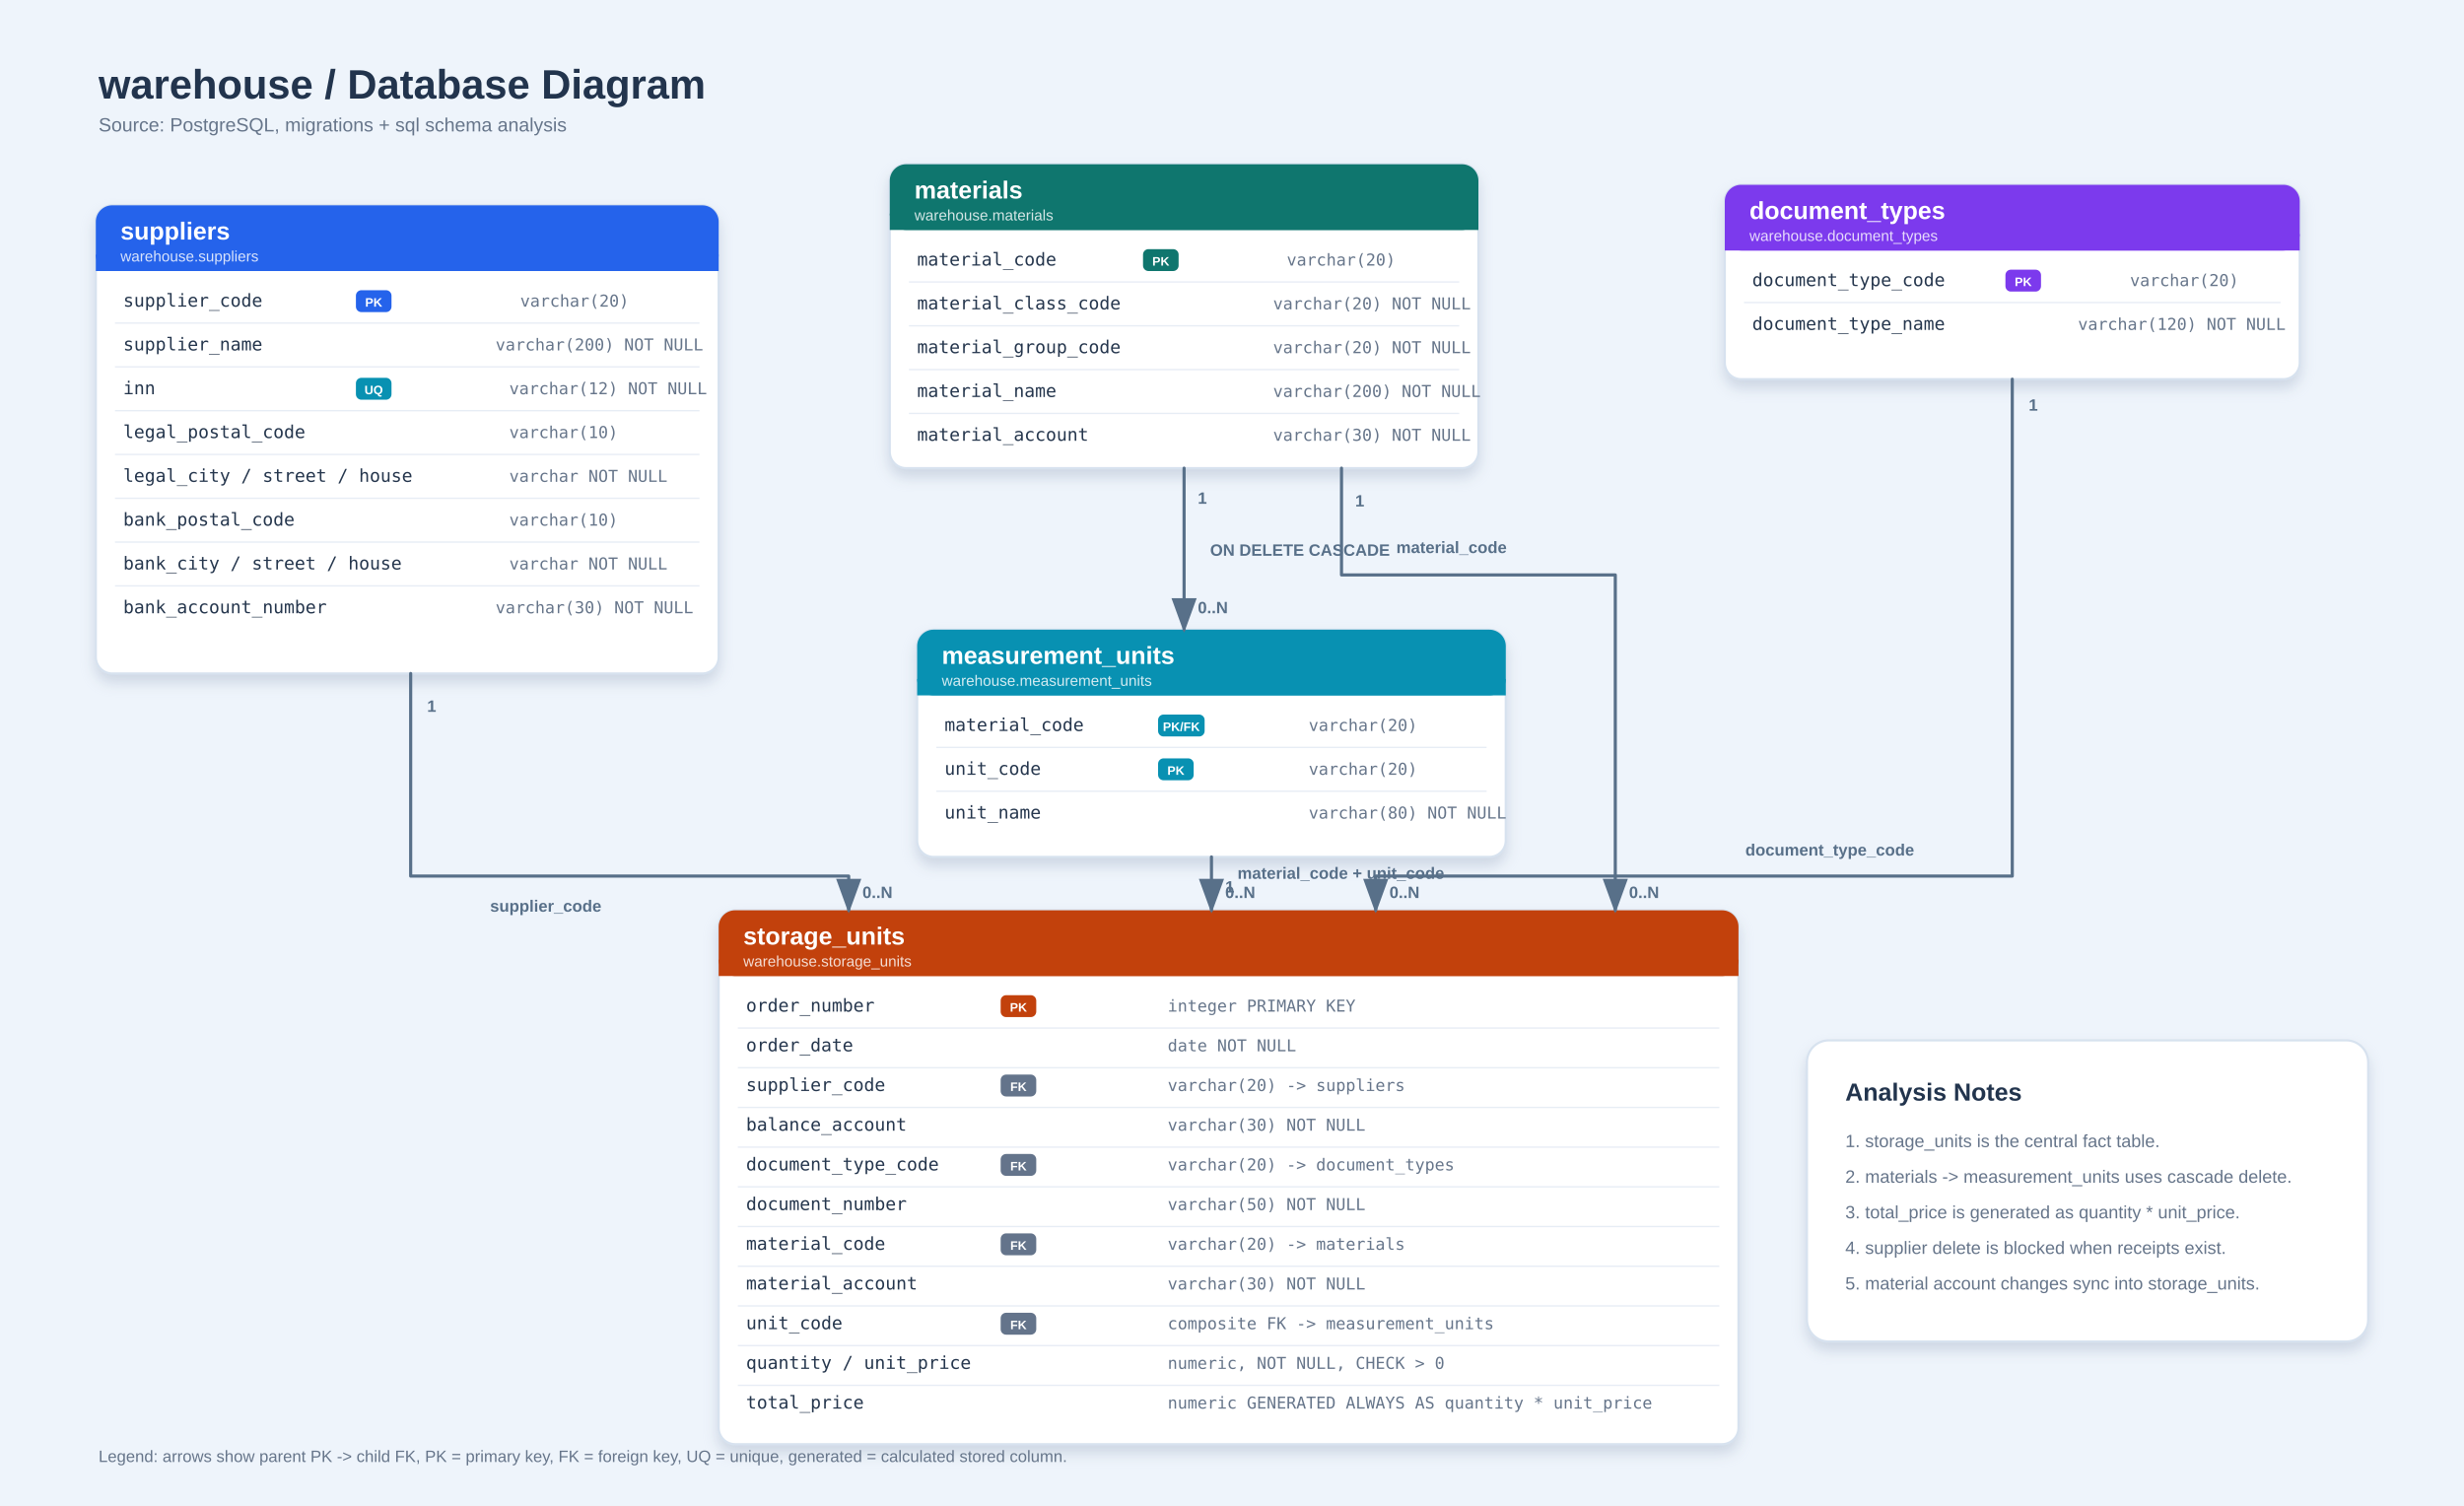
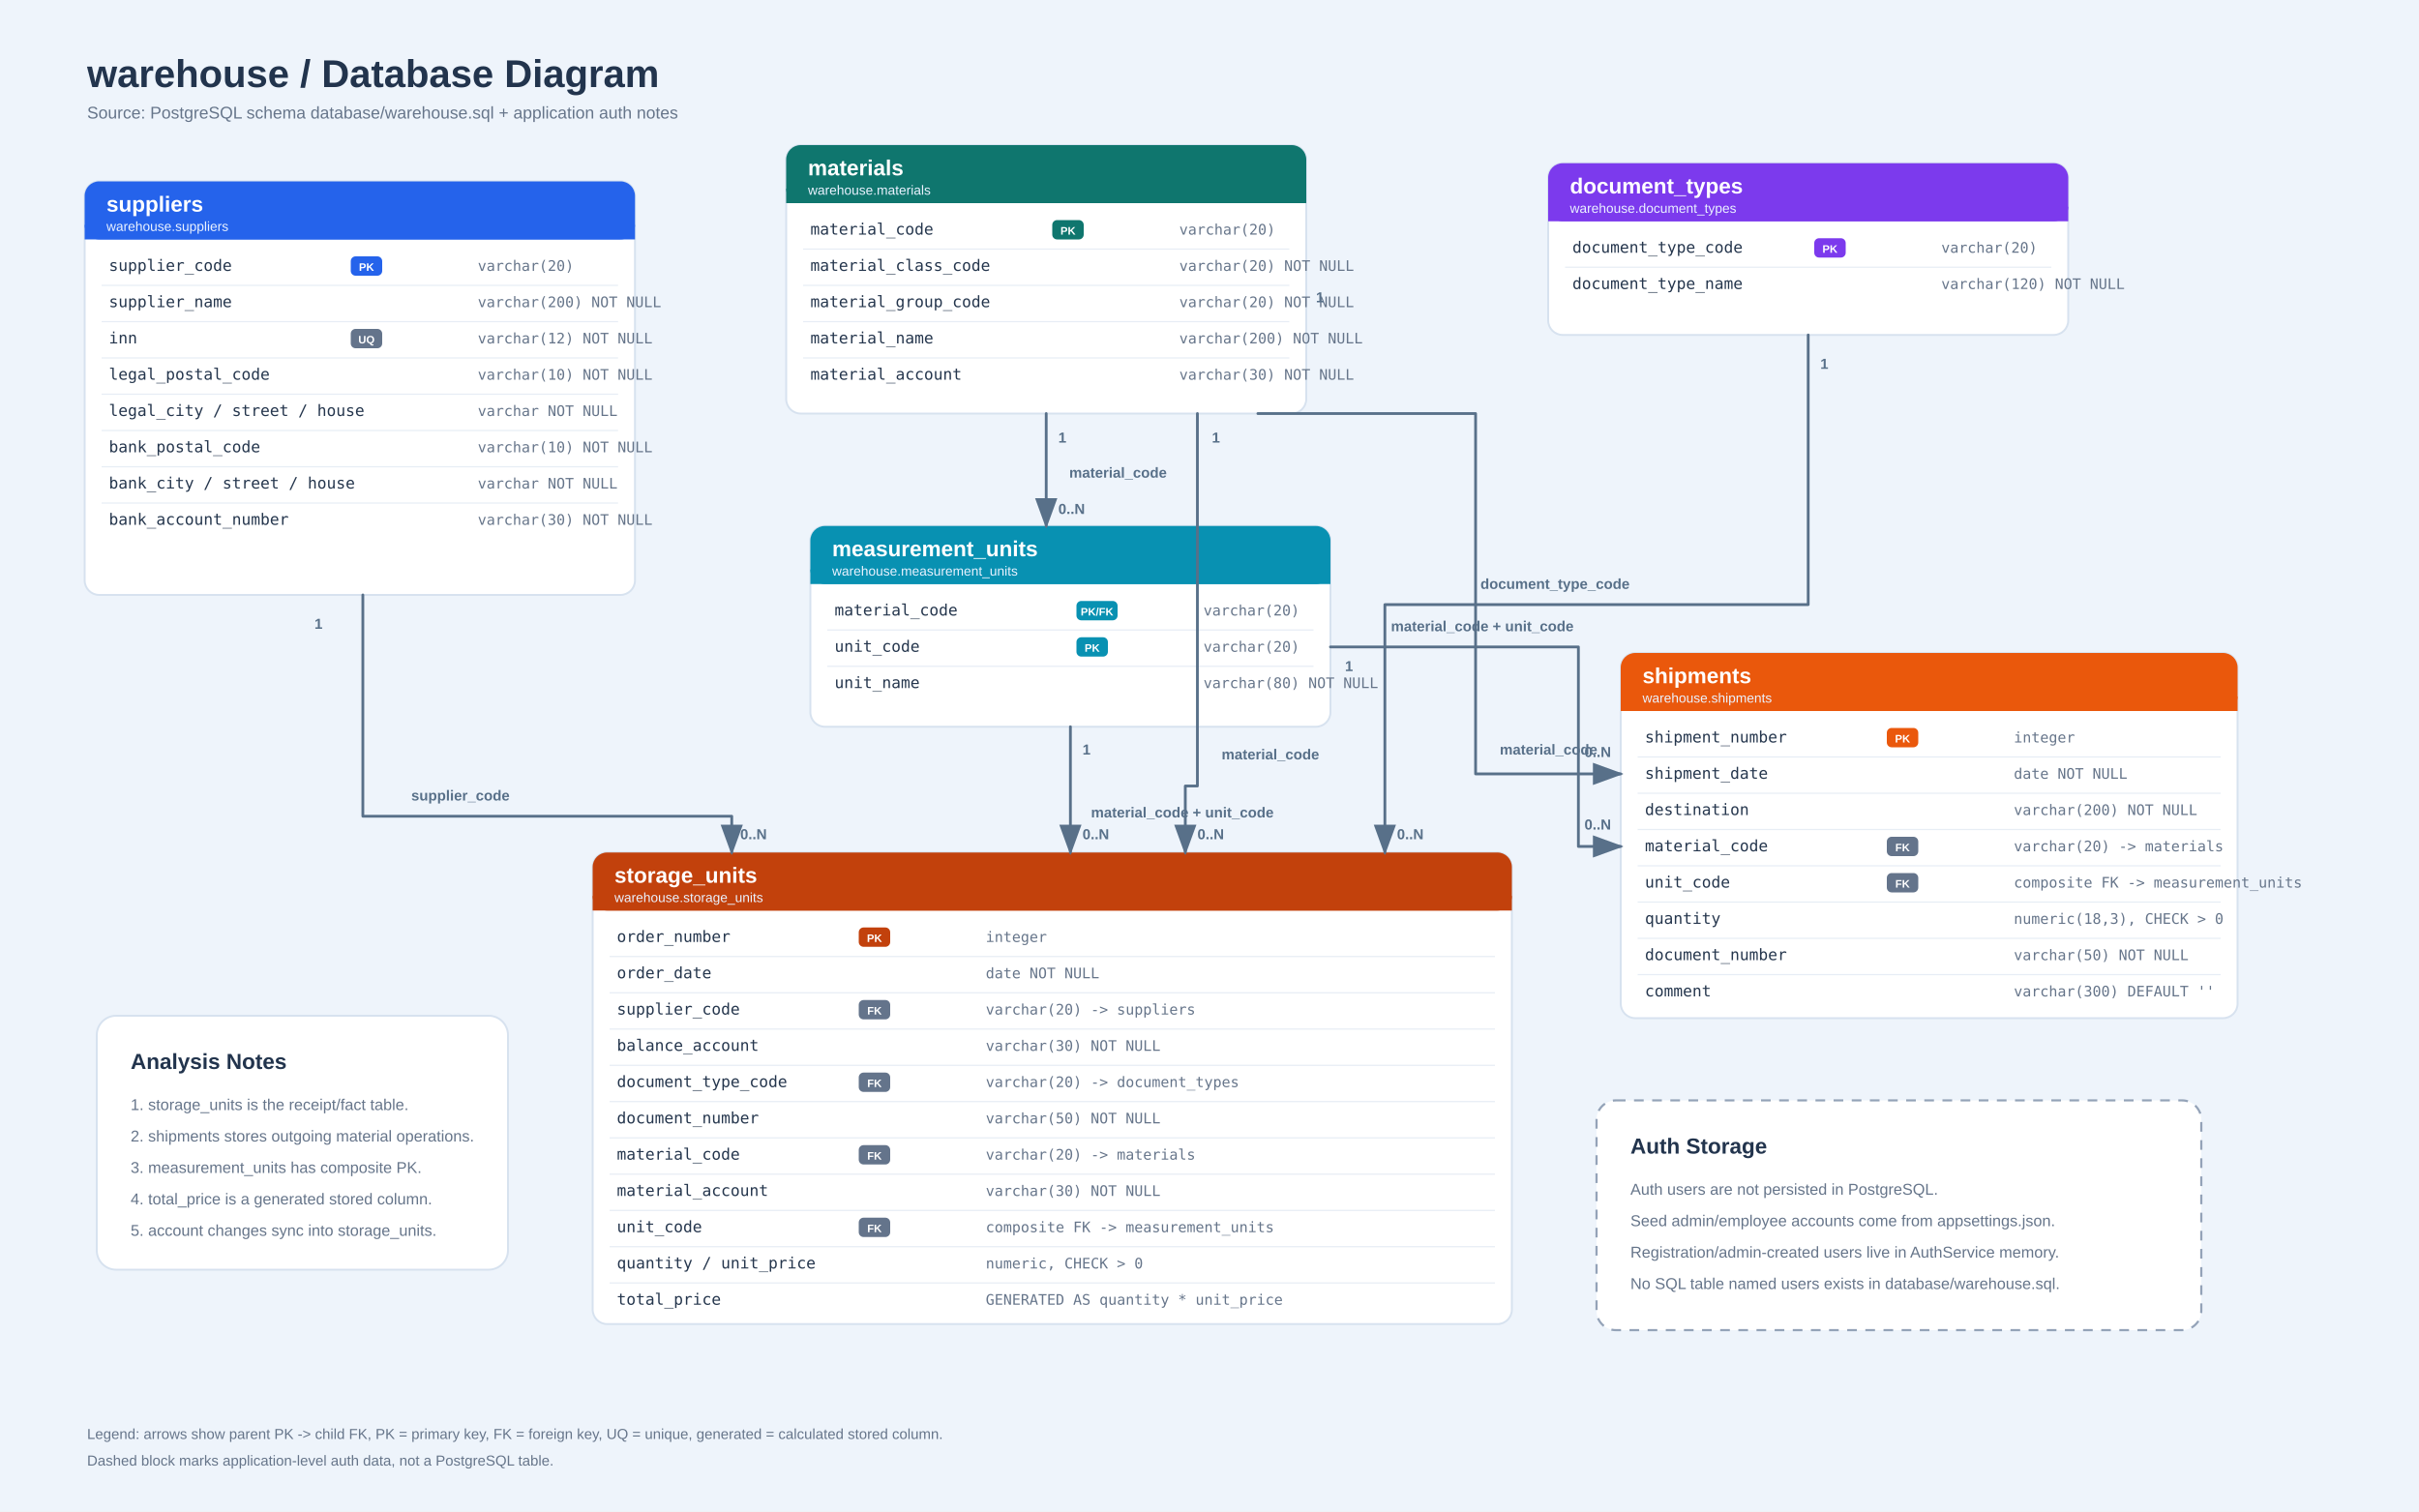
- <svg xmlns="http://www.w3.org/2000/svg" width="1800" height="1100" viewBox="0 0 1800 1100">
+ <svg xmlns="http://www.w3.org/2000/svg" width="2000" height="1250" viewBox="0 0 2000 1250">
  <defs>
-     <filter id="shadow" x="-20%" y="-20%" width="140%" height="150%">
-       <feDropShadow dx="0" dy="6" stdDeviation="5" flood-color="#a7b5c8" flood-opacity="0.45" />
-     </filter>
-     <style>
-       .bg { fill: #eef4fb; }
-       .title { font: 700 30px Arial, sans-serif; fill: #22344d; }
-       .subtitle { font: 500 14px Arial, sans-serif; fill: #66758a; }
-       .table { fill: #ffffff; stroke: #d7e2ef; stroke-width: 1.6; filter: url(#shadow); }
-       .header-text { font: 700 18px Arial, sans-serif; fill: #ffffff; }
-       .schema-text { font: 500 11px Arial, sans-serif; fill: rgba(255,255,255,0.82); }
-       .col { font: 500 13px Consolas, monospace; fill: #25364d; }
-       .type { font: 500 12px Consolas, monospace; fill: #66758a; }
-       .badge { font: 700 9px Arial, sans-serif; fill: #ffffff; }
-       .rowline { stroke: #e7edf5; stroke-width: 1; }
-       .arrow { stroke: #587089; stroke-width: 2.3; fill: none; marker-end: url(#arrow); stroke-linecap: round; stroke-linejoin: round; }
-       .rel-label { font: 600 12px Arial, sans-serif; fill: #587089; }
-       .note-box { fill: #ffffff; stroke: #d7e2ef; stroke-width: 1.6; filter: url(#shadow); }
-       .note-title { font: 700 18px Arial, sans-serif; fill: #22344d; }
-       .note { font: 500 13px Arial, sans-serif; fill: #66758a; }
-       .legend { font: 500 12px Arial, sans-serif; fill: #66758a; }
-     </style>
    <marker id="arrow" markerWidth="12" markerHeight="12" refX="10" refY="4" orient="auto" markerUnits="strokeWidth">
      <path d="M0,0 L0,8 L11,4 z" fill="#587089" />
    </marker>
  </defs>
-   <rect x="0" y="0" width="1800" height="1100" class="bg" />
-   <text x="72" y="72" class="title">warehouse / Database Diagram</text>
-   <text x="72" y="96" class="subtitle">Source: PostgreSQL, migrations + sql schema analysis</text>
+   <rect x="0" y="0" width="2000" height="1250" style="fill:#eef4fb" />
+   <text x="72" y="72" style="font-family:Arial,sans-serif;font-size:32px;font-weight:700;fill:#22344d">warehouse / Database Diagram</text>
+   <text x="72" y="98" style="font-family:Arial,sans-serif;font-size:14px;font-weight:500;fill:#66758a">Source: PostgreSQL schema database/warehouse.sql + application auth notes</text>
  <g transform="translate(70 150)">
-     <rect x="0" y="0" width="455" height="342" rx="12" ry="12" class="table" />
+     <rect x="0" y="0" width="455" height="342" rx="12" ry="12" style="fill:#ffffff;stroke:#d7e2ef;stroke-width:1.6" />
    <rect x="0" y="0" width="455" height="48" rx="12" ry="12" fill="#2563eb" />
    <path d="M0 36 H455 V48 H0 Z" fill="#2563eb" />
-     <text x="18" y="25" class="header-text">suppliers</text>
-     <text x="18" y="41" class="schema-text">warehouse.suppliers</text>
-     <text x="20" y="74" class="col">supplier_code</text>
-     <rect x="190" y="62" width="26" height="16" rx="4" fill="#2563eb" />
-     <text x="203" y="74" text-anchor="middle" class="badge">PK</text>
-     <text x="310" y="74" class="type">varchar(20)</text>
-     <line x1="14" y1="86" x2="441" y2="86" class="rowline" />
-     <text x="20" y="106" class="col">supplier_name</text>
-     <text x="292" y="106" class="type">varchar(200) NOT NULL</text>
-     <line x1="14" y1="118" x2="441" y2="118" class="rowline" />
-     <text x="20" y="138" class="col">inn</text>
-     <rect x="190" y="126" width="26" height="16" rx="4" fill="#0891b2" />
-     <text x="203" y="138" text-anchor="middle" class="badge">UQ</text>
-     <text x="302" y="138" class="type">varchar(12) NOT NULL</text>
-     <line x1="14" y1="150" x2="441" y2="150" class="rowline" />
-     <text x="20" y="170" class="col">legal_postal_code</text>
-     <text x="302" y="170" class="type">varchar(10)</text>
-     <line x1="14" y1="182" x2="441" y2="182" class="rowline" />
-     <text x="20" y="202" class="col">legal_city / street / house</text>
-     <text x="302" y="202" class="type">varchar NOT NULL</text>
-     <line x1="14" y1="214" x2="441" y2="214" class="rowline" />
-     <text x="20" y="234" class="col">bank_postal_code</text>
-     <text x="302" y="234" class="type">varchar(10)</text>
-     <line x1="14" y1="246" x2="441" y2="246" class="rowline" />
-     <text x="20" y="266" class="col">bank_city / street / house</text>
-     <text x="302" y="266" class="type">varchar NOT NULL</text>
-     <line x1="14" y1="278" x2="441" y2="278" class="rowline" />
-     <text x="20" y="298" class="col">bank_account_number</text>
-     <text x="292" y="298" class="type">varchar(30) NOT NULL</text>
+     <text x="18" y="25" style="font-family:Arial,sans-serif;font-size:18px;font-weight:700;fill:#ffffff">suppliers</text>
+     <text x="18" y="41" style="font-family:Arial,sans-serif;font-size:11px;font-weight:500;fill:#eaf2ff">warehouse.suppliers</text>
+     <text x="20" y="74" style="font-family:Consolas,monospace;font-size:13px;font-weight:500;fill:#25364d">supplier_code</text>
+     <rect x="220" y="62" width="26" height="16" rx="4" fill="#2563eb" />
+     <text x="233" y="74" text-anchor="middle" style="font-family:Arial,sans-serif;font-size:9px;font-weight:700;fill:#ffffff">PK</text>
+     <text x="325" y="74" style="font-family:Consolas,monospace;font-size:12px;font-weight:500;fill:#66758a">varchar(20)</text>
+     <line x1="14" y1="86" x2="441" y2="86" style="stroke:#e7edf5;stroke-width:1" />
+     <text x="20" y="104" style="font-family:Consolas,monospace;font-size:13px;font-weight:500;fill:#25364d">supplier_name</text>
+     <text x="325" y="104" style="font-family:Consolas,monospace;font-size:12px;font-weight:500;fill:#66758a">varchar(200) NOT NULL</text>
+     <line x1="14" y1="116" x2="441" y2="116" style="stroke:#e7edf5;stroke-width:1" />
+     <text x="20" y="134" style="font-family:Consolas,monospace;font-size:13px;font-weight:500;fill:#25364d">inn</text>
+     <rect x="220" y="122" width="26" height="16" rx="4" fill="#64748b" />
+     <text x="233" y="134" text-anchor="middle" style="font-family:Arial,sans-serif;font-size:9px;font-weight:700;fill:#ffffff">UQ</text>
+     <text x="325" y="134" style="font-family:Consolas,monospace;font-size:12px;font-weight:500;fill:#66758a">varchar(12) NOT NULL</text>
+     <line x1="14" y1="146" x2="441" y2="146" style="stroke:#e7edf5;stroke-width:1" />
+     <text x="20" y="164" style="font-family:Consolas,monospace;font-size:13px;font-weight:500;fill:#25364d">legal_postal_code</text>
+     <text x="325" y="164" style="font-family:Consolas,monospace;font-size:12px;font-weight:500;fill:#66758a">varchar(10) NOT NULL</text>
+     <line x1="14" y1="176" x2="441" y2="176" style="stroke:#e7edf5;stroke-width:1" />
+     <text x="20" y="194" style="font-family:Consolas,monospace;font-size:13px;font-weight:500;fill:#25364d">legal_city / street / house</text>
+     <text x="325" y="194" style="font-family:Consolas,monospace;font-size:12px;font-weight:500;fill:#66758a">varchar NOT NULL</text>
+     <line x1="14" y1="206" x2="441" y2="206" style="stroke:#e7edf5;stroke-width:1" />
+     <text x="20" y="224" style="font-family:Consolas,monospace;font-size:13px;font-weight:500;fill:#25364d">bank_postal_code</text>
+     <text x="325" y="224" style="font-family:Consolas,monospace;font-size:12px;font-weight:500;fill:#66758a">varchar(10) NOT NULL</text>
+     <line x1="14" y1="236" x2="441" y2="236" style="stroke:#e7edf5;stroke-width:1" />
+     <text x="20" y="254" style="font-family:Consolas,monospace;font-size:13px;font-weight:500;fill:#25364d">bank_city / street / house</text>
+     <text x="325" y="254" style="font-family:Consolas,monospace;font-size:12px;font-weight:500;fill:#66758a">varchar NOT NULL</text>
+     <line x1="14" y1="266" x2="441" y2="266" style="stroke:#e7edf5;stroke-width:1" />
+     <text x="20" y="284" style="font-family:Consolas,monospace;font-size:13px;font-weight:500;fill:#25364d">bank_account_number</text>
+     <text x="325" y="284" style="font-family:Consolas,monospace;font-size:12px;font-weight:500;fill:#66758a">varchar(30) NOT NULL</text>
  </g>
  <g transform="translate(650 120)">
-     <rect x="0" y="0" width="430" height="222" rx="12" ry="12" class="table" />
+     <rect x="0" y="0" width="430" height="222" rx="12" ry="12" style="fill:#ffffff;stroke:#d7e2ef;stroke-width:1.6" />
    <rect x="0" y="0" width="430" height="48" rx="12" ry="12" fill="#0f766e" />
    <path d="M0 36 H430 V48 H0 Z" fill="#0f766e" />
-     <text x="18" y="25" class="header-text">materials</text>
-     <text x="18" y="41" class="schema-text">warehouse.materials</text>
-     <text x="20" y="74" class="col">material_code</text>
-     <rect x="185" y="62" width="26" height="16" rx="4" fill="#0f766e" />
-     <text x="198" y="74" text-anchor="middle" class="badge">PK</text>
-     <text x="290" y="74" class="type">varchar(20)</text>
-     <line x1="14" y1="86" x2="416" y2="86" class="rowline" />
-     <text x="20" y="106" class="col">material_class_code</text>
-     <text x="280" y="106" class="type">varchar(20) NOT NULL</text>
-     <line x1="14" y1="118" x2="416" y2="118" class="rowline" />
-     <text x="20" y="138" class="col">material_group_code</text>
-     <text x="280" y="138" class="type">varchar(20) NOT NULL</text>
-     <line x1="14" y1="150" x2="416" y2="150" class="rowline" />
-     <text x="20" y="170" class="col">material_name</text>
-     <text x="280" y="170" class="type">varchar(200) NOT NULL</text>
-     <line x1="14" y1="182" x2="416" y2="182" class="rowline" />
-     <text x="20" y="202" class="col">material_account</text>
-     <text x="280" y="202" class="type">varchar(30) NOT NULL</text>
-   </g>
-   <g transform="translate(1260 135)">
-     <rect x="0" y="0" width="420" height="142" rx="12" ry="12" class="table" />
-     <rect x="0" y="0" width="420" height="48" rx="12" ry="12" fill="#7c3aed" />
-     <path d="M0 36 H420 V48 H0 Z" fill="#7c3aed" />
-     <text x="18" y="25" class="header-text">document_types</text>
-     <text x="18" y="41" class="schema-text">warehouse.document_types</text>
-     <text x="20" y="74" class="col">document_type_code</text>
-     <rect x="205" y="62" width="26" height="16" rx="4" fill="#7c3aed" />
-     <text x="218" y="74" text-anchor="middle" class="badge">PK</text>
-     <text x="296" y="74" class="type">varchar(20)</text>
-     <line x1="14" y1="86" x2="406" y2="86" class="rowline" />
-     <text x="20" y="106" class="col">document_type_name</text>
-     <text x="258" y="106" class="type">varchar(120) NOT NULL</text>
-   </g>
-   <g transform="translate(670 460)">
-     <rect x="0" y="0" width="430" height="166" rx="12" ry="12" class="table" />
+     <text x="18" y="25" style="font-family:Arial,sans-serif;font-size:18px;font-weight:700;fill:#ffffff">materials</text>
+     <text x="18" y="41" style="font-family:Arial,sans-serif;font-size:11px;font-weight:500;fill:#eaf2ff">warehouse.materials</text>
+     <text x="20" y="74" style="font-family:Consolas,monospace;font-size:13px;font-weight:500;fill:#25364d">material_code</text>
+     <rect x="220" y="62" width="26" height="16" rx="4" fill="#0f766e" />
+     <text x="233" y="74" text-anchor="middle" style="font-family:Arial,sans-serif;font-size:9px;font-weight:700;fill:#ffffff">PK</text>
+     <text x="325" y="74" style="font-family:Consolas,monospace;font-size:12px;font-weight:500;fill:#66758a">varchar(20)</text>
+     <line x1="14" y1="86" x2="416" y2="86" style="stroke:#e7edf5;stroke-width:1" />
+     <text x="20" y="104" style="font-family:Consolas,monospace;font-size:13px;font-weight:500;fill:#25364d">material_class_code</text>
+     <text x="325" y="104" style="font-family:Consolas,monospace;font-size:12px;font-weight:500;fill:#66758a">varchar(20) NOT NULL</text>
+     <line x1="14" y1="116" x2="416" y2="116" style="stroke:#e7edf5;stroke-width:1" />
+     <text x="20" y="134" style="font-family:Consolas,monospace;font-size:13px;font-weight:500;fill:#25364d">material_group_code</text>
+     <text x="325" y="134" style="font-family:Consolas,monospace;font-size:12px;font-weight:500;fill:#66758a">varchar(20) NOT NULL</text>
+     <line x1="14" y1="146" x2="416" y2="146" style="stroke:#e7edf5;stroke-width:1" />
+     <text x="20" y="164" style="font-family:Consolas,monospace;font-size:13px;font-weight:500;fill:#25364d">material_name</text>
+     <text x="325" y="164" style="font-family:Consolas,monospace;font-size:12px;font-weight:500;fill:#66758a">varchar(200) NOT NULL</text>
+     <line x1="14" y1="176" x2="416" y2="176" style="stroke:#e7edf5;stroke-width:1" />
+     <text x="20" y="194" style="font-family:Consolas,monospace;font-size:13px;font-weight:500;fill:#25364d">material_account</text>
+     <text x="325" y="194" style="font-family:Consolas,monospace;font-size:12px;font-weight:500;fill:#66758a">varchar(30) NOT NULL</text>
+   </g>
+   <g transform="translate(1280 135)">
+     <rect x="0" y="0" width="430" height="142" rx="12" ry="12" style="fill:#ffffff;stroke:#d7e2ef;stroke-width:1.6" />
+     <rect x="0" y="0" width="430" height="48" rx="12" ry="12" fill="#7c3aed" />
+     <path d="M0 36 H430 V48 H0 Z" fill="#7c3aed" />
+     <text x="18" y="25" style="font-family:Arial,sans-serif;font-size:18px;font-weight:700;fill:#ffffff">document_types</text>
+     <text x="18" y="41" style="font-family:Arial,sans-serif;font-size:11px;font-weight:500;fill:#eaf2ff">warehouse.document_types</text>
+     <text x="20" y="74" style="font-family:Consolas,monospace;font-size:13px;font-weight:500;fill:#25364d">document_type_code</text>
+     <rect x="220" y="62" width="26" height="16" rx="4" fill="#7c3aed" />
+     <text x="233" y="74" text-anchor="middle" style="font-family:Arial,sans-serif;font-size:9px;font-weight:700;fill:#ffffff">PK</text>
+     <text x="325" y="74" style="font-family:Consolas,monospace;font-size:12px;font-weight:500;fill:#66758a">varchar(20)</text>
+     <line x1="14" y1="86" x2="416" y2="86" style="stroke:#e7edf5;stroke-width:1" />
+     <text x="20" y="104" style="font-family:Consolas,monospace;font-size:13px;font-weight:500;fill:#25364d">document_type_name</text>
+     <text x="325" y="104" style="font-family:Consolas,monospace;font-size:12px;font-weight:500;fill:#66758a">varchar(120) NOT NULL</text>
+   </g>
+   <g transform="translate(670 435)">
+     <rect x="0" y="0" width="430" height="166" rx="12" ry="12" style="fill:#ffffff;stroke:#d7e2ef;stroke-width:1.6" />
    <rect x="0" y="0" width="430" height="48" rx="12" ry="12" fill="#0891b2" />
    <path d="M0 36 H430 V48 H0 Z" fill="#0891b2" />
-     <text x="18" y="25" class="header-text">measurement_units</text>
-     <text x="18" y="41" class="schema-text">warehouse.measurement_units</text>
-     <text x="20" y="74" class="col">material_code</text>
-     <rect x="176" y="62" width="34" height="16" rx="4" fill="#0891b2" />
-     <text x="193" y="74" text-anchor="middle" class="badge">PK/FK</text>
-     <text x="286" y="74" class="type">varchar(20)</text>
-     <line x1="14" y1="86" x2="416" y2="86" class="rowline" />
-     <text x="20" y="106" class="col">unit_code</text>
-     <rect x="176" y="94" width="26" height="16" rx="4" fill="#0891b2" />
-     <text x="189" y="106" text-anchor="middle" class="badge">PK</text>
-     <text x="286" y="106" class="type">varchar(20)</text>
-     <line x1="14" y1="118" x2="416" y2="118" class="rowline" />
-     <text x="20" y="138" class="col">unit_name</text>
-     <text x="286" y="138" class="type">varchar(80) NOT NULL</text>
-   </g>
-   <g transform="translate(525 665)">
-     <rect x="0" y="0" width="745" height="390" rx="12" ry="12" class="table" />
-     <rect x="0" y="0" width="745" height="48" rx="12" ry="12" fill="#c2410c" />
-     <path d="M0 36 H745 V48 H0 Z" fill="#c2410c" />
-     <text x="18" y="25" class="header-text">storage_units</text>
-     <text x="18" y="41" class="schema-text">warehouse.storage_units</text>
-     <text x="20" y="74" class="col">order_number</text>
-     <rect x="206" y="62" width="26" height="16" rx="4" fill="#c2410c" />
-     <text x="219" y="74" text-anchor="middle" class="badge">PK</text>
-     <text x="328" y="74" class="type">integer PRIMARY KEY</text>
-     <line x1="14" y1="86" x2="731" y2="86" class="rowline" />
-     <text x="20" y="103" class="col">order_date</text>
-     <text x="328" y="103" class="type">date NOT NULL</text>
-     <line x1="14" y1="115" x2="731" y2="115" class="rowline" />
-     <text x="20" y="132" class="col">supplier_code</text>
-     <rect x="206" y="120" width="26" height="16" rx="4" fill="#64748b" />
-     <text x="219" y="132" text-anchor="middle" class="badge">FK</text>
-     <text x="328" y="132" class="type">varchar(20) -&gt; suppliers</text>
-     <line x1="14" y1="144" x2="731" y2="144" class="rowline" />
-     <text x="20" y="161" class="col">balance_account</text>
-     <text x="328" y="161" class="type">varchar(30) NOT NULL</text>
-     <line x1="14" y1="173" x2="731" y2="173" class="rowline" />
-     <text x="20" y="190" class="col">document_type_code</text>
-     <rect x="206" y="178" width="26" height="16" rx="4" fill="#64748b" />
-     <text x="219" y="190" text-anchor="middle" class="badge">FK</text>
-     <text x="328" y="190" class="type">varchar(20) -&gt; document_types</text>
-     <line x1="14" y1="202" x2="731" y2="202" class="rowline" />
-     <text x="20" y="219" class="col">document_number</text>
-     <text x="328" y="219" class="type">varchar(50) NOT NULL</text>
-     <line x1="14" y1="231" x2="731" y2="231" class="rowline" />
-     <text x="20" y="248" class="col">material_code</text>
-     <rect x="206" y="236" width="26" height="16" rx="4" fill="#64748b" />
-     <text x="219" y="248" text-anchor="middle" class="badge">FK</text>
-     <text x="328" y="248" class="type">varchar(20) -&gt; materials</text>
-     <line x1="14" y1="260" x2="731" y2="260" class="rowline" />
-     <text x="20" y="277" class="col">material_account</text>
-     <text x="328" y="277" class="type">varchar(30) NOT NULL</text>
-     <line x1="14" y1="289" x2="731" y2="289" class="rowline" />
-     <text x="20" y="306" class="col">unit_code</text>
-     <rect x="206" y="294" width="26" height="16" rx="4" fill="#64748b" />
-     <text x="219" y="306" text-anchor="middle" class="badge">FK</text>
-     <text x="328" y="306" class="type">composite FK -&gt; measurement_units</text>
-     <line x1="14" y1="318" x2="731" y2="318" class="rowline" />
-     <text x="20" y="335" class="col">quantity / unit_price</text>
-     <text x="328" y="335" class="type">numeric, NOT NULL, CHECK &gt; 0</text>
-     <line x1="14" y1="347" x2="731" y2="347" class="rowline" />
-     <text x="20" y="364" class="col">total_price</text>
-     <text x="328" y="364" class="type">numeric GENERATED ALWAYS AS quantity * unit_price</text>
-   </g>
-   <path d="M300 492 L300 640 L620 640 L620 665" class="arrow" />
-   <text x="312" y="520" class="rel-label">1</text>
-   <text x="630" y="656" class="rel-label">0..N</text>
-   <text x="358" y="666" class="rel-label">supplier_code</text>
-   <path d="M865 342 L865 460" class="arrow" />
-   <text x="875" y="368" class="rel-label">1</text>
-   <text x="875" y="448" class="rel-label">0..N</text>
-   <text x="884" y="406" class="rel-label">ON DELETE CASCADE</text>
-   <path d="M980 342 L980 420 L1180 420 L1180 640 L1005 640 L1005 665" class="arrow" />
-   <text x="990" y="370" class="rel-label">1</text>
-   <text x="1015" y="656" class="rel-label">0..N</text>
-   <text x="1020" y="404" class="rel-label">material_code</text>
-   <path d="M885 626 L885 665" class="arrow" />
-   <text x="895" y="652" class="rel-label">1</text>
-   <text x="895" y="656" class="rel-label">0..N</text>
-   <text x="904" y="642" class="rel-label">material_code + unit_code</text>
-   <path d="M1470 277 L1470 640 L1180 640 L1180 665" class="arrow" />
-   <text x="1482" y="300" class="rel-label">1</text>
-   <text x="1190" y="656" class="rel-label">0..N</text>
-   <text x="1275" y="625" class="rel-label">document_type_code</text>
-   <g transform="translate(1320 760)">
-     <rect x="0" y="0" width="410" height="220" rx="16" ry="16" class="note-box" />
-     <text x="28" y="44" class="note-title">Analysis Notes</text>
-     <text x="28" y="78" class="note">1. storage_units is the central fact table.</text>
-     <text x="28" y="104" class="note">2. materials -&gt; measurement_units uses cascade delete.</text>
-     <text x="28" y="130" class="note">3. total_price is generated as quantity * unit_price.</text>
-     <text x="28" y="156" class="note">4. supplier delete is blocked when receipts exist.</text>
-     <text x="28" y="182" class="note">5. material account changes sync into storage_units.</text>
-   </g>
-   <text x="72" y="1068" class="legend">Legend: arrows show parent PK -&gt; child FK, PK = primary key, FK = foreign key, UQ = unique, generated = calculated stored column.</text>
+     <text x="18" y="25" style="font-family:Arial,sans-serif;font-size:18px;font-weight:700;fill:#ffffff">measurement_units</text>
+     <text x="18" y="41" style="font-family:Arial,sans-serif;font-size:11px;font-weight:500;fill:#eaf2ff">warehouse.measurement_units</text>
+     <text x="20" y="74" style="font-family:Consolas,monospace;font-size:13px;font-weight:500;fill:#25364d">material_code</text>
+     <rect x="220" y="62" width="34" height="16" rx="4" fill="#0891b2" />
+     <text x="237" y="74" text-anchor="middle" style="font-family:Arial,sans-serif;font-size:9px;font-weight:700;fill:#ffffff">PK/FK</text>
+     <text x="325" y="74" style="font-family:Consolas,monospace;font-size:12px;font-weight:500;fill:#66758a">varchar(20)</text>
+     <line x1="14" y1="86" x2="416" y2="86" style="stroke:#e7edf5;stroke-width:1" />
+     <text x="20" y="104" style="font-family:Consolas,monospace;font-size:13px;font-weight:500;fill:#25364d">unit_code</text>
+     <rect x="220" y="92" width="26" height="16" rx="4" fill="#0891b2" />
+     <text x="233" y="104" text-anchor="middle" style="font-family:Arial,sans-serif;font-size:9px;font-weight:700;fill:#ffffff">PK</text>
+     <text x="325" y="104" style="font-family:Consolas,monospace;font-size:12px;font-weight:500;fill:#66758a">varchar(20)</text>
+     <line x1="14" y1="116" x2="416" y2="116" style="stroke:#e7edf5;stroke-width:1" />
+     <text x="20" y="134" style="font-family:Consolas,monospace;font-size:13px;font-weight:500;fill:#25364d">unit_name</text>
+     <text x="325" y="134" style="font-family:Consolas,monospace;font-size:12px;font-weight:500;fill:#66758a">varchar(80) NOT NULL</text>
+   </g>
+   <g transform="translate(490 705)">
+     <rect x="0" y="0" width="760" height="390" rx="12" ry="12" style="fill:#ffffff;stroke:#d7e2ef;stroke-width:1.6" />
+     <rect x="0" y="0" width="760" height="48" rx="12" ry="12" fill="#c2410c" />
+     <path d="M0 36 H760 V48 H0 Z" fill="#c2410c" />
+     <text x="18" y="25" style="font-family:Arial,sans-serif;font-size:18px;font-weight:700;fill:#ffffff">storage_units</text>
+     <text x="18" y="41" style="font-family:Arial,sans-serif;font-size:11px;font-weight:500;fill:#eaf2ff">warehouse.storage_units</text>
+     <text x="20" y="74" style="font-family:Consolas,monospace;font-size:13px;font-weight:500;fill:#25364d">order_number</text>
+     <rect x="220" y="62" width="26" height="16" rx="4" fill="#c2410c" />
+     <text x="233" y="74" text-anchor="middle" style="font-family:Arial,sans-serif;font-size:9px;font-weight:700;fill:#ffffff">PK</text>
+     <text x="325" y="74" style="font-family:Consolas,monospace;font-size:12px;font-weight:500;fill:#66758a">integer</text>
+     <line x1="14" y1="86" x2="746" y2="86" style="stroke:#e7edf5;stroke-width:1" />
+     <text x="20" y="104" style="font-family:Consolas,monospace;font-size:13px;font-weight:500;fill:#25364d">order_date</text>
+     <text x="325" y="104" style="font-family:Consolas,monospace;font-size:12px;font-weight:500;fill:#66758a">date NOT NULL</text>
+     <line x1="14" y1="116" x2="746" y2="116" style="stroke:#e7edf5;stroke-width:1" />
+     <text x="20" y="134" style="font-family:Consolas,monospace;font-size:13px;font-weight:500;fill:#25364d">supplier_code</text>
+     <rect x="220" y="122" width="26" height="16" rx="4" fill="#64748b" />
+     <text x="233" y="134" text-anchor="middle" style="font-family:Arial,sans-serif;font-size:9px;font-weight:700;fill:#ffffff">FK</text>
+     <text x="325" y="134" style="font-family:Consolas,monospace;font-size:12px;font-weight:500;fill:#66758a">varchar(20) -&gt; suppliers</text>
+     <line x1="14" y1="146" x2="746" y2="146" style="stroke:#e7edf5;stroke-width:1" />
+     <text x="20" y="164" style="font-family:Consolas,monospace;font-size:13px;font-weight:500;fill:#25364d">balance_account</text>
+     <text x="325" y="164" style="font-family:Consolas,monospace;font-size:12px;font-weight:500;fill:#66758a">varchar(30) NOT NULL</text>
+     <line x1="14" y1="176" x2="746" y2="176" style="stroke:#e7edf5;stroke-width:1" />
+     <text x="20" y="194" style="font-family:Consolas,monospace;font-size:13px;font-weight:500;fill:#25364d">document_type_code</text>
+     <rect x="220" y="182" width="26" height="16" rx="4" fill="#64748b" />
+     <text x="233" y="194" text-anchor="middle" style="font-family:Arial,sans-serif;font-size:9px;font-weight:700;fill:#ffffff">FK</text>
+     <text x="325" y="194" style="font-family:Consolas,monospace;font-size:12px;font-weight:500;fill:#66758a">varchar(20) -&gt; document_types</text>
+     <line x1="14" y1="206" x2="746" y2="206" style="stroke:#e7edf5;stroke-width:1" />
+     <text x="20" y="224" style="font-family:Consolas,monospace;font-size:13px;font-weight:500;fill:#25364d">document_number</text>
+     <text x="325" y="224" style="font-family:Consolas,monospace;font-size:12px;font-weight:500;fill:#66758a">varchar(50) NOT NULL</text>
+     <line x1="14" y1="236" x2="746" y2="236" style="stroke:#e7edf5;stroke-width:1" />
+     <text x="20" y="254" style="font-family:Consolas,monospace;font-size:13px;font-weight:500;fill:#25364d">material_code</text>
+     <rect x="220" y="242" width="26" height="16" rx="4" fill="#64748b" />
+     <text x="233" y="254" text-anchor="middle" style="font-family:Arial,sans-serif;font-size:9px;font-weight:700;fill:#ffffff">FK</text>
+     <text x="325" y="254" style="font-family:Consolas,monospace;font-size:12px;font-weight:500;fill:#66758a">varchar(20) -&gt; materials</text>
+     <line x1="14" y1="266" x2="746" y2="266" style="stroke:#e7edf5;stroke-width:1" />
+     <text x="20" y="284" style="font-family:Consolas,monospace;font-size:13px;font-weight:500;fill:#25364d">material_account</text>
+     <text x="325" y="284" style="font-family:Consolas,monospace;font-size:12px;font-weight:500;fill:#66758a">varchar(30) NOT NULL</text>
+     <line x1="14" y1="296" x2="746" y2="296" style="stroke:#e7edf5;stroke-width:1" />
+     <text x="20" y="314" style="font-family:Consolas,monospace;font-size:13px;font-weight:500;fill:#25364d">unit_code</text>
+     <rect x="220" y="302" width="26" height="16" rx="4" fill="#64748b" />
+     <text x="233" y="314" text-anchor="middle" style="font-family:Arial,sans-serif;font-size:9px;font-weight:700;fill:#ffffff">FK</text>
+     <text x="325" y="314" style="font-family:Consolas,monospace;font-size:12px;font-weight:500;fill:#66758a">composite FK -&gt; measurement_units</text>
+     <line x1="14" y1="326" x2="746" y2="326" style="stroke:#e7edf5;stroke-width:1" />
+     <text x="20" y="344" style="font-family:Consolas,monospace;font-size:13px;font-weight:500;fill:#25364d">quantity / unit_price</text>
+     <text x="325" y="344" style="font-family:Consolas,monospace;font-size:12px;font-weight:500;fill:#66758a">numeric, CHECK &gt; 0</text>
+     <line x1="14" y1="356" x2="746" y2="356" style="stroke:#e7edf5;stroke-width:1" />
+     <text x="20" y="374" style="font-family:Consolas,monospace;font-size:13px;font-weight:500;fill:#25364d">total_price</text>
+     <text x="325" y="374" style="font-family:Consolas,monospace;font-size:12px;font-weight:500;fill:#66758a">GENERATED AS quantity * unit_price</text>
+   </g>
+   <g transform="translate(1340 540)">
+     <rect x="0" y="0" width="510" height="302" rx="12" ry="12" style="fill:#ffffff;stroke:#d7e2ef;stroke-width:1.6" />
+     <rect x="0" y="0" width="510" height="48" rx="12" ry="12" fill="#ea580c" />
+     <path d="M0 36 H510 V48 H0 Z" fill="#ea580c" />
+     <text x="18" y="25" style="font-family:Arial,sans-serif;font-size:18px;font-weight:700;fill:#ffffff">shipments</text>
+     <text x="18" y="41" style="font-family:Arial,sans-serif;font-size:11px;font-weight:500;fill:#eaf2ff">warehouse.shipments</text>
+     <text x="20" y="74" style="font-family:Consolas,monospace;font-size:13px;font-weight:500;fill:#25364d">shipment_number</text>
+     <rect x="220" y="62" width="26" height="16" rx="4" fill="#ea580c" />
+     <text x="233" y="74" text-anchor="middle" style="font-family:Arial,sans-serif;font-size:9px;font-weight:700;fill:#ffffff">PK</text>
+     <text x="325" y="74" style="font-family:Consolas,monospace;font-size:12px;font-weight:500;fill:#66758a">integer</text>
+     <line x1="14" y1="86" x2="496" y2="86" style="stroke:#e7edf5;stroke-width:1" />
+     <text x="20" y="104" style="font-family:Consolas,monospace;font-size:13px;font-weight:500;fill:#25364d">shipment_date</text>
+     <text x="325" y="104" style="font-family:Consolas,monospace;font-size:12px;font-weight:500;fill:#66758a">date NOT NULL</text>
+     <line x1="14" y1="116" x2="496" y2="116" style="stroke:#e7edf5;stroke-width:1" />
+     <text x="20" y="134" style="font-family:Consolas,monospace;font-size:13px;font-weight:500;fill:#25364d">destination</text>
+     <text x="325" y="134" style="font-family:Consolas,monospace;font-size:12px;font-weight:500;fill:#66758a">varchar(200) NOT NULL</text>
+     <line x1="14" y1="146" x2="496" y2="146" style="stroke:#e7edf5;stroke-width:1" />
+     <text x="20" y="164" style="font-family:Consolas,monospace;font-size:13px;font-weight:500;fill:#25364d">material_code</text>
+     <rect x="220" y="152" width="26" height="16" rx="4" fill="#64748b" />
+     <text x="233" y="164" text-anchor="middle" style="font-family:Arial,sans-serif;font-size:9px;font-weight:700;fill:#ffffff">FK</text>
+     <text x="325" y="164" style="font-family:Consolas,monospace;font-size:12px;font-weight:500;fill:#66758a">varchar(20) -&gt; materials</text>
+     <line x1="14" y1="176" x2="496" y2="176" style="stroke:#e7edf5;stroke-width:1" />
+     <text x="20" y="194" style="font-family:Consolas,monospace;font-size:13px;font-weight:500;fill:#25364d">unit_code</text>
+     <rect x="220" y="182" width="26" height="16" rx="4" fill="#64748b" />
+     <text x="233" y="194" text-anchor="middle" style="font-family:Arial,sans-serif;font-size:9px;font-weight:700;fill:#ffffff">FK</text>
+     <text x="325" y="194" style="font-family:Consolas,monospace;font-size:12px;font-weight:500;fill:#66758a">composite FK -&gt; measurement_units</text>
+     <line x1="14" y1="206" x2="496" y2="206" style="stroke:#e7edf5;stroke-width:1" />
+     <text x="20" y="224" style="font-family:Consolas,monospace;font-size:13px;font-weight:500;fill:#25364d">quantity</text>
+     <text x="325" y="224" style="font-family:Consolas,monospace;font-size:12px;font-weight:500;fill:#66758a">numeric(18,3), CHECK &gt; 0</text>
+     <line x1="14" y1="236" x2="496" y2="236" style="stroke:#e7edf5;stroke-width:1" />
+     <text x="20" y="254" style="font-family:Consolas,monospace;font-size:13px;font-weight:500;fill:#25364d">document_number</text>
+     <text x="325" y="254" style="font-family:Consolas,monospace;font-size:12px;font-weight:500;fill:#66758a">varchar(50) NOT NULL</text>
+     <line x1="14" y1="266" x2="496" y2="266" style="stroke:#e7edf5;stroke-width:1" />
+     <text x="20" y="284" style="font-family:Consolas,monospace;font-size:13px;font-weight:500;fill:#25364d">comment</text>
+     <text x="325" y="284" style="font-family:Consolas,monospace;font-size:12px;font-weight:500;fill:#66758a">varchar(300) DEFAULT ''</text>
+   </g>
+   <g transform="translate(1320 910)">
+     <rect x="0" y="0" width="500" height="190" rx="16" ry="16" style="fill:#ffffff;stroke:#94a3b8;stroke-width:1.8;stroke-dasharray:8 7" />
+     <text x="28" y="44" style="font-family:Arial,sans-serif;font-size:18px;font-weight:700;fill:#22344d">Auth Storage</text>
+     <text x="28" y="78" style="font-family:Arial,sans-serif;font-size:13px;font-weight:500;fill:#66758a">Auth users are not persisted in PostgreSQL.</text>
+     <text x="28" y="104" style="font-family:Arial,sans-serif;font-size:13px;font-weight:500;fill:#66758a">Seed admin/employee accounts come from appsettings.json.</text>
+     <text x="28" y="130" style="font-family:Arial,sans-serif;font-size:13px;font-weight:500;fill:#66758a">Registration/admin-created users live in AuthService memory.</text>
+     <text x="28" y="156" style="font-family:Arial,sans-serif;font-size:13px;font-weight:500;fill:#66758a">No SQL table named users exists in database/warehouse.sql.</text>
+   </g>
+   <g transform="translate(80 840)">
+     <rect x="0" y="0" width="340" height="210" rx="16" ry="16" style="fill:#ffffff;stroke:#d7e2ef;stroke-width:1.6" />
+     <text x="28" y="44" style="font-family:Arial,sans-serif;font-size:18px;font-weight:700;fill:#22344d">Analysis Notes</text>
+     <text x="28" y="78" style="font-family:Arial,sans-serif;font-size:13px;font-weight:500;fill:#66758a">1. storage_units is the receipt/fact table.</text>
+     <text x="28" y="104" style="font-family:Arial,sans-serif;font-size:13px;font-weight:500;fill:#66758a">2. shipments stores outgoing material operations.</text>
+     <text x="28" y="130" style="font-family:Arial,sans-serif;font-size:13px;font-weight:500;fill:#66758a">3. measurement_units has composite PK.</text>
+     <text x="28" y="156" style="font-family:Arial,sans-serif;font-size:13px;font-weight:500;fill:#66758a">4. total_price is a generated stored column.</text>
+     <text x="28" y="182" style="font-family:Arial,sans-serif;font-size:13px;font-weight:500;fill:#66758a">5. account changes sync into storage_units.</text>
+   </g>
+   <path d="M300 492 L300 675 L605 675 L605 705" style="stroke:#587089;stroke-width:2.3;fill:none;marker-end:url(#arrow);stroke-linecap:round;stroke-linejoin:round" />
+   <text x="340" y="662" style="font-family:Arial,sans-serif;font-size:12px;font-weight:600;fill:#587089">supplier_code</text>
+   <path d="M865 342 L865 435" style="stroke:#587089;stroke-width:2.3;fill:none;marker-end:url(#arrow);stroke-linecap:round;stroke-linejoin:round" />
+   <text x="884" y="395" style="font-family:Arial,sans-serif;font-size:12px;font-weight:600;fill:#587089">material_code</text>
+   <path d="M990 342 L990 650 L980 650 L980 705" style="stroke:#587089;stroke-width:2.3;fill:none;marker-end:url(#arrow);stroke-linecap:round;stroke-linejoin:round" />
+   <text x="1010" y="628" style="font-family:Arial,sans-serif;font-size:12px;font-weight:600;fill:#587089">material_code</text>
+   <path d="M885 601 L885 705" style="stroke:#587089;stroke-width:2.3;fill:none;marker-end:url(#arrow);stroke-linecap:round;stroke-linejoin:round" />
+   <text x="902" y="676" style="font-family:Arial,sans-serif;font-size:12px;font-weight:600;fill:#587089">material_code + unit_code</text>
+   <path d="M1495 277 L1495 500 L1145 500 L1145 705" style="stroke:#587089;stroke-width:2.3;fill:none;marker-end:url(#arrow);stroke-linecap:round;stroke-linejoin:round" />
+   <text x="1224" y="487" style="font-family:Arial,sans-serif;font-size:12px;font-weight:600;fill:#587089">document_type_code</text>
+   <path d="M1040 342 L1220 342 L1220 640 L1340 640" style="stroke:#587089;stroke-width:2.3;fill:none;marker-end:url(#arrow);stroke-linecap:round;stroke-linejoin:round" />
+   <text x="1240" y="624" style="font-family:Arial,sans-serif;font-size:12px;font-weight:600;fill:#587089">material_code</text>
+   <path d="M1100 535 L1305 535 L1305 700 L1340 700" style="stroke:#587089;stroke-width:2.3;fill:none;marker-end:url(#arrow);stroke-linecap:round;stroke-linejoin:round" />
+   <text x="1150" y="522" style="font-family:Arial,sans-serif;font-size:12px;font-weight:600;fill:#587089">material_code + unit_code</text>
+   <text x="260" y="520" style="font-family:Arial,sans-serif;font-size:12px;font-weight:600;fill:#587089">1</text>
+   <text x="612" y="694" style="font-family:Arial,sans-serif;font-size:12px;font-weight:600;fill:#587089">0..N</text>
+   <text x="875" y="366" style="font-family:Arial,sans-serif;font-size:12px;font-weight:600;fill:#587089">1</text>
+   <text x="875" y="425" style="font-family:Arial,sans-serif;font-size:12px;font-weight:600;fill:#587089">0..N</text>
+   <text x="1002" y="366" style="font-family:Arial,sans-serif;font-size:12px;font-weight:600;fill:#587089">1</text>
+   <text x="990" y="694" style="font-family:Arial,sans-serif;font-size:12px;font-weight:600;fill:#587089">0..N</text>
+   <text x="895" y="624" style="font-family:Arial,sans-serif;font-size:12px;font-weight:600;fill:#587089">1</text>
+   <text x="895" y="694" style="font-family:Arial,sans-serif;font-size:12px;font-weight:600;fill:#587089">0..N</text>
+   <text x="1505" y="305" style="font-family:Arial,sans-serif;font-size:12px;font-weight:600;fill:#587089">1</text>
+   <text x="1155" y="694" style="font-family:Arial,sans-serif;font-size:12px;font-weight:600;fill:#587089">0..N</text>
+   <text x="1088" y="250" style="font-family:Arial,sans-serif;font-size:12px;font-weight:600;fill:#587089">1</text>
+   <text x="1310" y="626" style="font-family:Arial,sans-serif;font-size:12px;font-weight:600;fill:#587089">0..N</text>
+   <text x="1112" y="555" style="font-family:Arial,sans-serif;font-size:12px;font-weight:600;fill:#587089">1</text>
+   <text x="1310" y="686" style="font-family:Arial,sans-serif;font-size:12px;font-weight:600;fill:#587089">0..N</text>
+   <text x="72" y="1190" style="font-family:Arial,sans-serif;font-size:12px;font-weight:500;fill:#66758a">Legend: arrows show parent PK -&gt; child FK, PK = primary key, FK = foreign key, UQ = unique, generated = calculated stored column.</text>
+   <text x="72" y="1212" style="font-family:Arial,sans-serif;font-size:12px;font-weight:500;fill:#66758a">Dashed block marks application-level auth data, not a PostgreSQL table.</text>
</svg>
